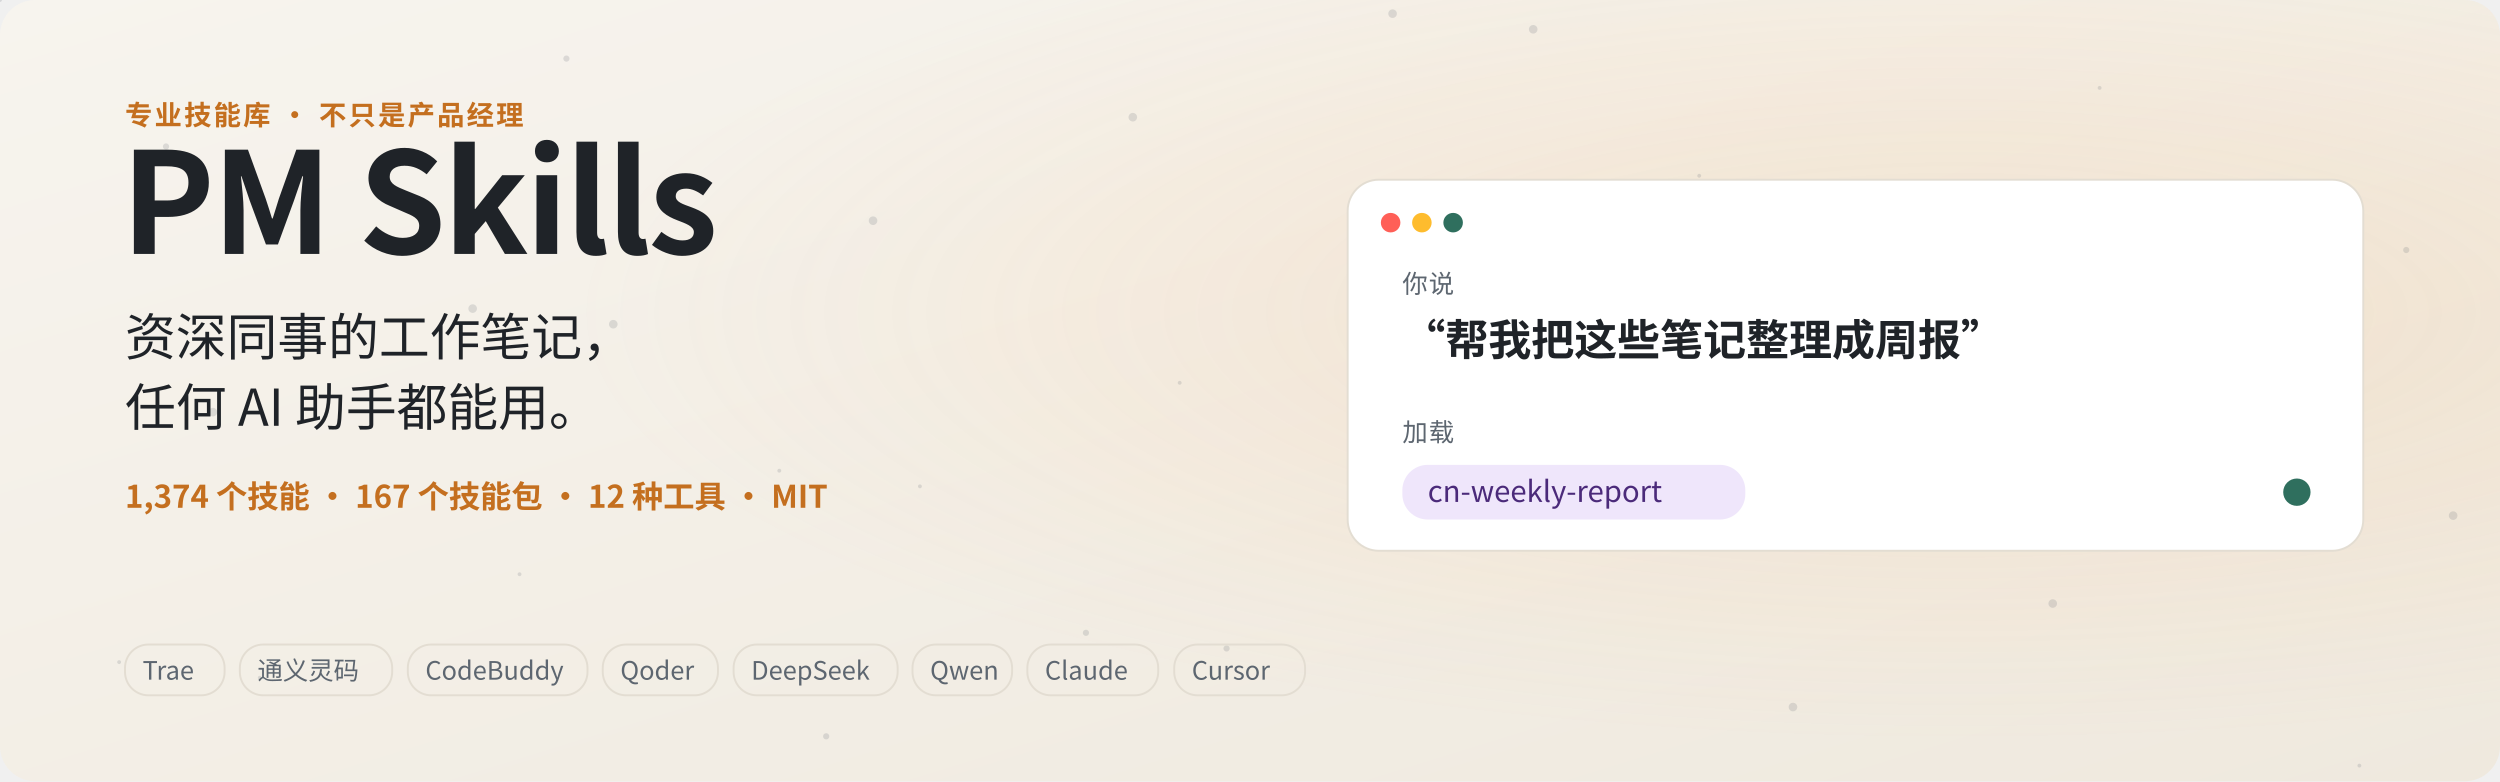
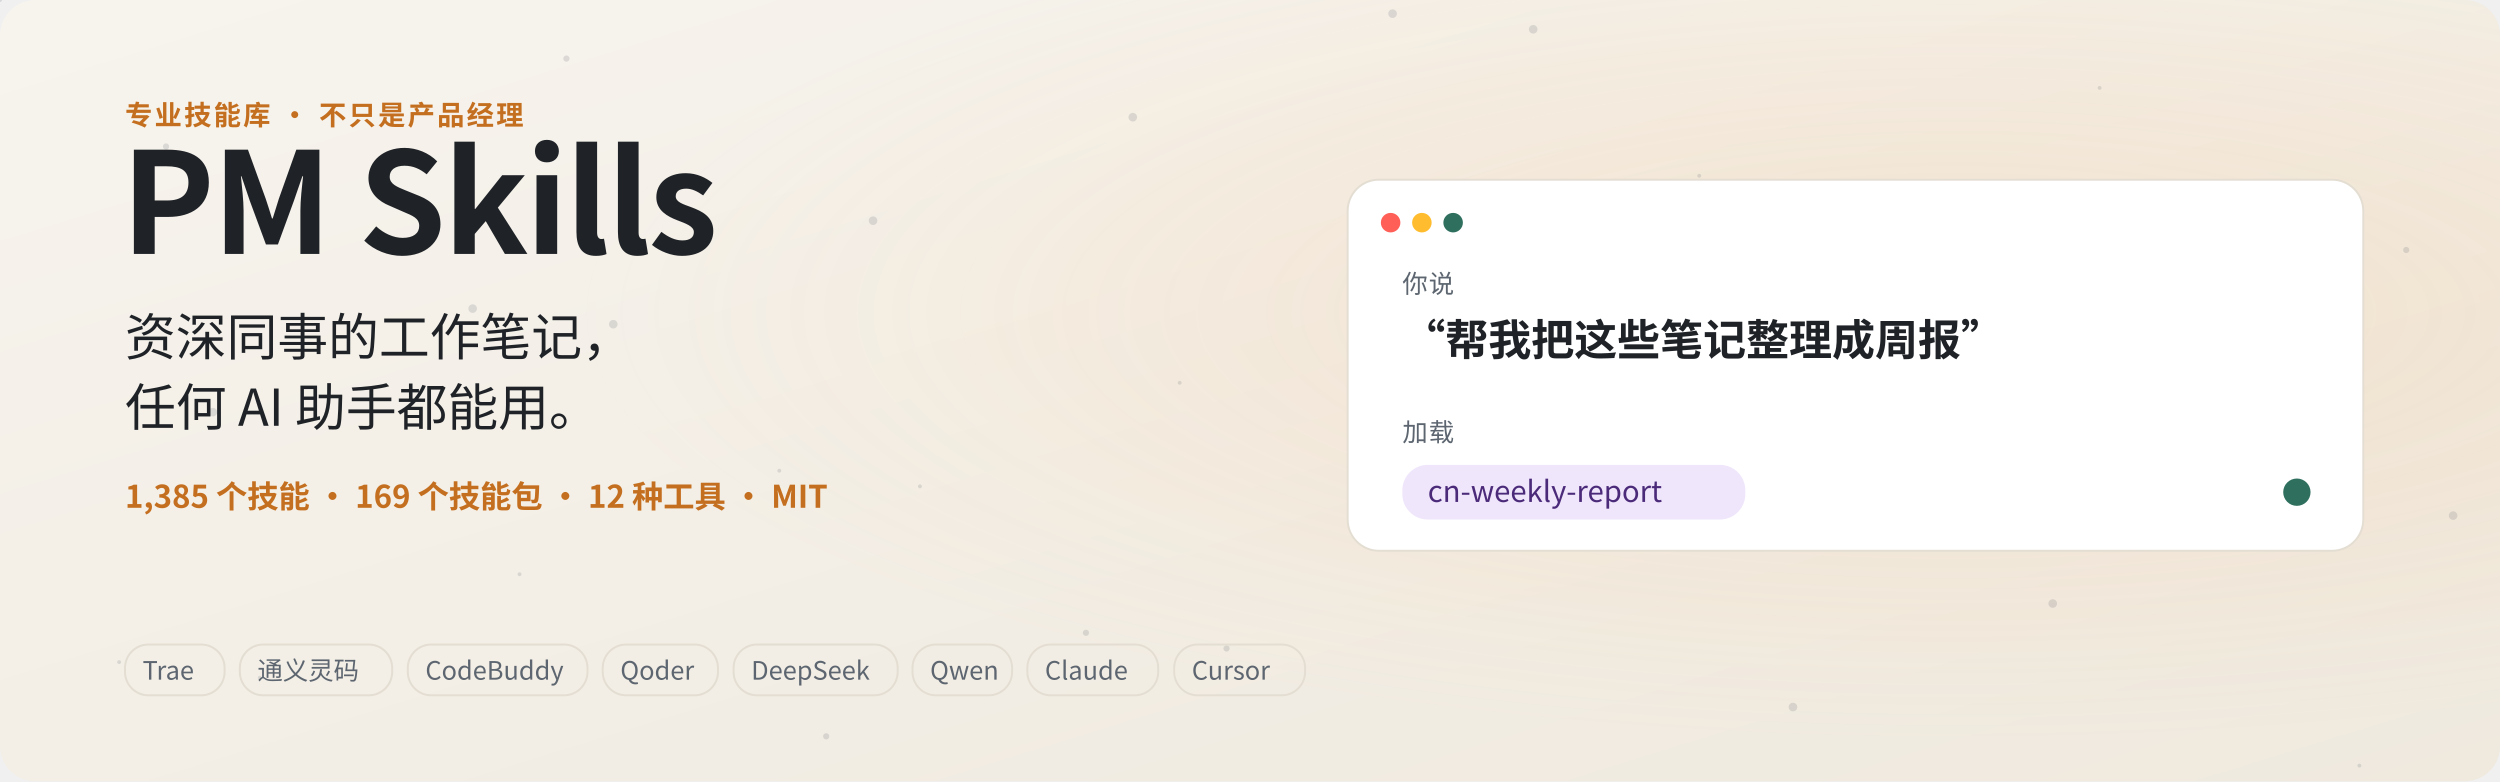
- <svg xmlns="http://www.w3.org/2000/svg" width="1280" height="400" viewBox="0 0 1280 400" role="img" aria-label="PM Skills：1,374 个专业技能，任何 AI 助手都能用">
+ <svg xmlns="http://www.w3.org/2000/svg" width="1280" height="400" viewBox="0 0 1280 400" role="img" aria-label="PM Skills：1,385 个专业技能，任何 AI 助手都能用">
  <defs>
    <radialGradient id="glow" cx="78%" cy="40%" r="55%">
      <stop offset="0" stop-color="#f2a65a" stop-opacity=".16" />
      <stop offset="1" stop-color="#f2a65a" stop-opacity="0" />
    </radialGradient>
    <linearGradient id="bgg" x1="0" y1="0" x2="1" y2="1">
      <stop offset="0" stop-color="#f7f4ee" />
      <stop offset="1" stop-color="#efe9de" />
    </linearGradient>
  </defs>
  <style>
text{font-family:-apple-system,BlinkMacSystemFont,"Segoe UI","PingFang SC","Hiragino Sans","Apple SD Gothic Neo","Noto Sans CJK SC","Malgun Gothic","Microsoft YaHei",sans-serif}
@keyframes s0{0%{opacity:0}2.67%{opacity:1}17.33%{opacity:1}20%{opacity:0}100%{opacity:0}}.s0{opacity:1;animation:s0 15s infinite}@keyframes s1{0%{opacity:0}20%{opacity:0}22.67%{opacity:1}37.33%{opacity:1}40%{opacity:0}100%{opacity:0}}.s1{opacity:0;animation:s1 15s infinite}@keyframes s2{0%{opacity:0}40%{opacity:0}42.67%{opacity:1}57.33%{opacity:1}60%{opacity:0}100%{opacity:0}}.s2{opacity:0;animation:s2 15s infinite}@keyframes s3{0%{opacity:0}60%{opacity:0}62.67%{opacity:1}77.33%{opacity:1}80%{opacity:0}100%{opacity:0}}.s3{opacity:0;animation:s3 15s infinite}@keyframes s4{0%{opacity:0}80%{opacity:0}82.67%{opacity:1}97.33%{opacity:1}100%{opacity:0}100%{opacity:0}}.s4{opacity:0;animation:s4 15s infinite}
@keyframes pulse{0%,100%{opacity:.55}50%{opacity:1}}.pulse{animation:pulse 3s ease-in-out infinite}
@keyframes rise{from{opacity:0;transform:translateY(8px)}to{opacity:1;transform:none}}.rise{animation:rise .9s ease-out both}
@media (prefers-reduced-motion: reduce){.s0{animation:none;opacity:1}.s1{animation:none;opacity:0}.s2{animation:none;opacity:0}.s3{animation:none;opacity:0}.s4{animation:none;opacity:0}.pulse,.rise{animation:none;opacity:1}}
</style>
  <rect width="1280" height="400" rx="18" fill="url(#bgg)" />
  <rect width="1280" height="400" rx="18" fill="url(#glow)" />
  <circle cx="0" cy="0" r="1" fill="#5d6670" opacity=".18" />
  <circle cx="157" cy="83" r="1.6" fill="#5d6670" opacity=".18" />
  <circle cx="314" cy="166" r="2.2" fill="#5d6670" opacity=".18" />
  <circle cx="471" cy="249" r="1" fill="#5d6670" opacity=".18" />
  <circle cx="628" cy="332" r="1.6" fill="#5d6670" opacity=".18" />
  <circle cx="785" cy="15" r="2.2" fill="#5d6670" opacity=".18" />
  <circle cx="942" cy="98" r="1" fill="#5d6670" opacity=".18" />
  <circle cx="1099" cy="181" r="1.6" fill="#5d6670" opacity=".18" />
  <circle cx="1256" cy="264" r="2.2" fill="#5d6670" opacity=".18" />
  <circle cx="133" cy="347" r="1" fill="#5d6670" opacity=".18" />
  <circle cx="290" cy="30" r="1.6" fill="#5d6670" opacity=".18" />
  <circle cx="447" cy="113" r="2.2" fill="#5d6670" opacity=".18" />
  <circle cx="604" cy="196" r="1" fill="#5d6670" opacity=".18" />
  <circle cx="761" cy="279" r="1.6" fill="#5d6670" opacity=".18" />
  <circle cx="918" cy="362" r="2.2" fill="#5d6670" opacity=".18" />
  <circle cx="1075" cy="45" r="1" fill="#5d6670" opacity=".18" />
  <circle cx="1232" cy="128" r="1.6" fill="#5d6670" opacity=".18" />
  <circle cx="109" cy="211" r="2.2" fill="#5d6670" opacity=".18" />
  <circle cx="266" cy="294" r="1" fill="#5d6670" opacity=".18" />
  <circle cx="423" cy="377" r="1.6" fill="#5d6670" opacity=".18" />
  <circle cx="580" cy="60" r="2.2" fill="#5d6670" opacity=".18" />
  <circle cx="737" cy="143" r="1" fill="#5d6670" opacity=".18" />
  <circle cx="894" cy="226" r="1.6" fill="#5d6670" opacity=".18" />
  <circle cx="1051" cy="309" r="2.2" fill="#5d6670" opacity=".18" />
  <circle cx="1208" cy="392" r="1" fill="#5d6670" opacity=".18" />
  <circle cx="85" cy="75" r="1.6" fill="#5d6670" opacity=".18" />
  <circle cx="242" cy="158" r="2.2" fill="#5d6670" opacity=".18" />
  <circle cx="399" cy="241" r="1" fill="#5d6670" opacity=".18" />
  <circle cx="556" cy="324" r="1.6" fill="#5d6670" opacity=".18" />
  <circle cx="713" cy="7" r="2.2" fill="#5d6670" opacity=".18" />
  <circle cx="870" cy="90" r="1" fill="#5d6670" opacity=".18" />
  <circle cx="1027" cy="173" r="1.6" fill="#5d6670" opacity=".18" />
  <circle cx="1184" cy="256" r="2.2" fill="#5d6670" opacity=".18" />
  <circle cx="61" cy="339" r="1" fill="#5d6670" opacity=".18" />
  <g class="rise">
    <text x="64" y="64" font-size="14" font-weight="700" fill="#c46f1f" letter-spacing=".08em">专业技能库 · 不只是产品经理</text>
    <text x="62" y="130" font-size="72" font-weight="800" fill="#1f2328" letter-spacing="-.02em">PM Skills</text>
    <text x="64" y="182" font-size="26" fill="#1f2328">资深同事的工作笔记，</text>
    <text x="64" y="218" font-size="26" fill="#1f2328">任何 AI 助手都能用。</text>
-     <text x="64" y="260" font-size="16" font-weight="600" fill="#c46f1f">1,374 个技能 · 167 个技能包 · 12 种工具 · MIT</text>
+     <text x="64" y="260" font-size="16" font-weight="600" fill="#c46f1f">1,385 个技能 · 169 个技能包 · 12 种工具 · MIT</text>
  </g>
  <rect x="64" y="330" rx="12" height="26" width="51" fill="none" stroke="#e3ddd2" />
  <text x="73" y="348" font-size="13" fill="#5d6670">Trae</text>
  <rect x="122.8" y="330" rx="12" height="26" width="78" fill="none" stroke="#e3ddd2" />
  <text x="131.8" y="348" font-size="13" fill="#5d6670">通义灵码</text>
  <rect x="208.8" y="330" rx="12" height="26" width="92" fill="none" stroke="#e3ddd2" />
  <text x="217.8" y="348" font-size="13" fill="#5d6670">CodeBuddy</text>
  <rect x="308.6" y="330" rx="12" height="26" width="59" fill="none" stroke="#e3ddd2" />
  <text x="317.6" y="348" font-size="13" fill="#5d6670">Qoder</text>
  <rect x="375.6" y="330" rx="12" height="26" width="84" fill="none" stroke="#e3ddd2" />
  <text x="384.6" y="348" font-size="13" fill="#5d6670">DeepSeek</text>
  <rect x="467.2" y="330" rx="12" height="26" width="51" fill="none" stroke="#e3ddd2" />
  <text x="476.2" y="348" font-size="13" fill="#5d6670">Qwen</text>
  <rect x="526" y="330" rx="12" height="26" width="67" fill="none" stroke="#e3ddd2" />
  <text x="535" y="348" font-size="13" fill="#5d6670">Claude</text>
  <rect x="601.2" y="330" rx="12" height="26" width="67" fill="none" stroke="#e3ddd2" />
  <text x="610.2" y="348" font-size="13" fill="#5d6670">Cursor</text>
  <g>
    <rect x="690" y="92" width="520" height="190" rx="16" fill="#ffffff" stroke="#e3ddd2" />
    <circle cx="712" cy="114" r="5" fill="#ff5f57" />
    <circle cx="728" cy="114" r="5" fill="#febc2e" />
    <circle class="pulse" cx="744" cy="114" r="5" fill="#2f6f5e" />
    <g class="s0">
      <text x="718" y="150" font-size="13" fill="#5d6670" letter-spacing=".04em">你说</text>
      <text x="718" y="182" font-size="22" font-weight="600" fill="#1f2328">“帮我把这些笔记整理成周报”</text>
      <text x="718" y="226" font-size="13" fill="#5d6670" letter-spacing=".04em">加载</text>
      <rect x="718" y="238" rx="13" height="28" width="175.6" fill="#efe6fb" />
      <text x="731" y="257" font-size="15" font-family="ui-monospace,SFMono-Regular,Menlo,monospace" fill="#4b2a7a">cn-weekly-report</text>
      <circle cx="1176" cy="252" r="7" fill="#2f6f5e" />
    </g>
    <g class="s1">
      <text x="718" y="150" font-size="13" fill="#5d6670" letter-spacing=".04em">你说</text>
      <text x="718" y="182" font-size="22" font-weight="600" fill="#1f2328">“公司要裁我，能拿多少补偿？”</text>
      <text x="718" y="226" font-size="13" fill="#5d6670" letter-spacing=".04em">加载</text>
      <rect x="718" y="238" rx="13" height="28" width="242.8" fill="#efe6fb" />
      <text x="731" y="257" font-size="15" font-family="ui-monospace,SFMono-Regular,Menlo,monospace" fill="#4b2a7a">cn-severance-calculator</text>
      <circle cx="1176" cy="252" r="7" fill="#2f6f5e" />
    </g>
    <g class="s2">
      <text x="718" y="150" font-size="13" fill="#5d6670" letter-spacing=".04em">你说</text>
      <text x="718" y="182" font-size="22" font-weight="600" fill="#1f2328">“下周三要开家长会”</text>
      <text x="718" y="226" font-size="13" fill="#5d6670" letter-spacing=".04em">加载</text>
      <rect x="718" y="238" rx="13" height="28" width="185.2" fill="#efe6fb" />
      <text x="731" y="257" font-size="15" font-family="ui-monospace,SFMono-Regular,Menlo,monospace" fill="#4b2a7a">cn-parent-meeting</text>
      <circle cx="1176" cy="252" r="7" fill="#2f6f5e" />
    </g>
    <g class="s3">
      <text x="718" y="150" font-size="13" fill="#5d6670" letter-spacing=".04em">你说</text>
      <text x="718" y="182" font-size="22" font-weight="600" fill="#1f2328">“帮我回一封询盘”</text>
      <text x="718" y="226" font-size="13" fill="#5d6670" letter-spacing=".04em">加载</text>
      <rect x="718" y="238" rx="13" height="28" width="175.6" fill="#efe6fb" />
      <text x="731" y="257" font-size="15" font-family="ui-monospace,SFMono-Regular,Menlo,monospace" fill="#4b2a7a">cn-inquiry-reply</text>
      <circle cx="1176" cy="252" r="7" fill="#2f6f5e" />
    </g>
    <g class="s4">
      <text x="718" y="150" font-size="13" fill="#5d6670" letter-spacing=".04em">你说</text>
      <text x="718" y="182" font-size="22" font-weight="600" fill="#1f2328">“这份合同有没有坑？”</text>
      <text x="718" y="226" font-size="13" fill="#5d6670" letter-spacing=".04em">加载</text>
      <rect x="718" y="238" rx="13" height="28" width="271.6" fill="#efe6fb" />
      <text x="731" y="257" font-size="15" font-family="ui-monospace,SFMono-Regular,Menlo,monospace" fill="#4b2a7a">cn-labour-contract-decoder</text>
      <circle cx="1176" cy="252" r="7" fill="#2f6f5e" />
    </g>
  </g>
</svg>
